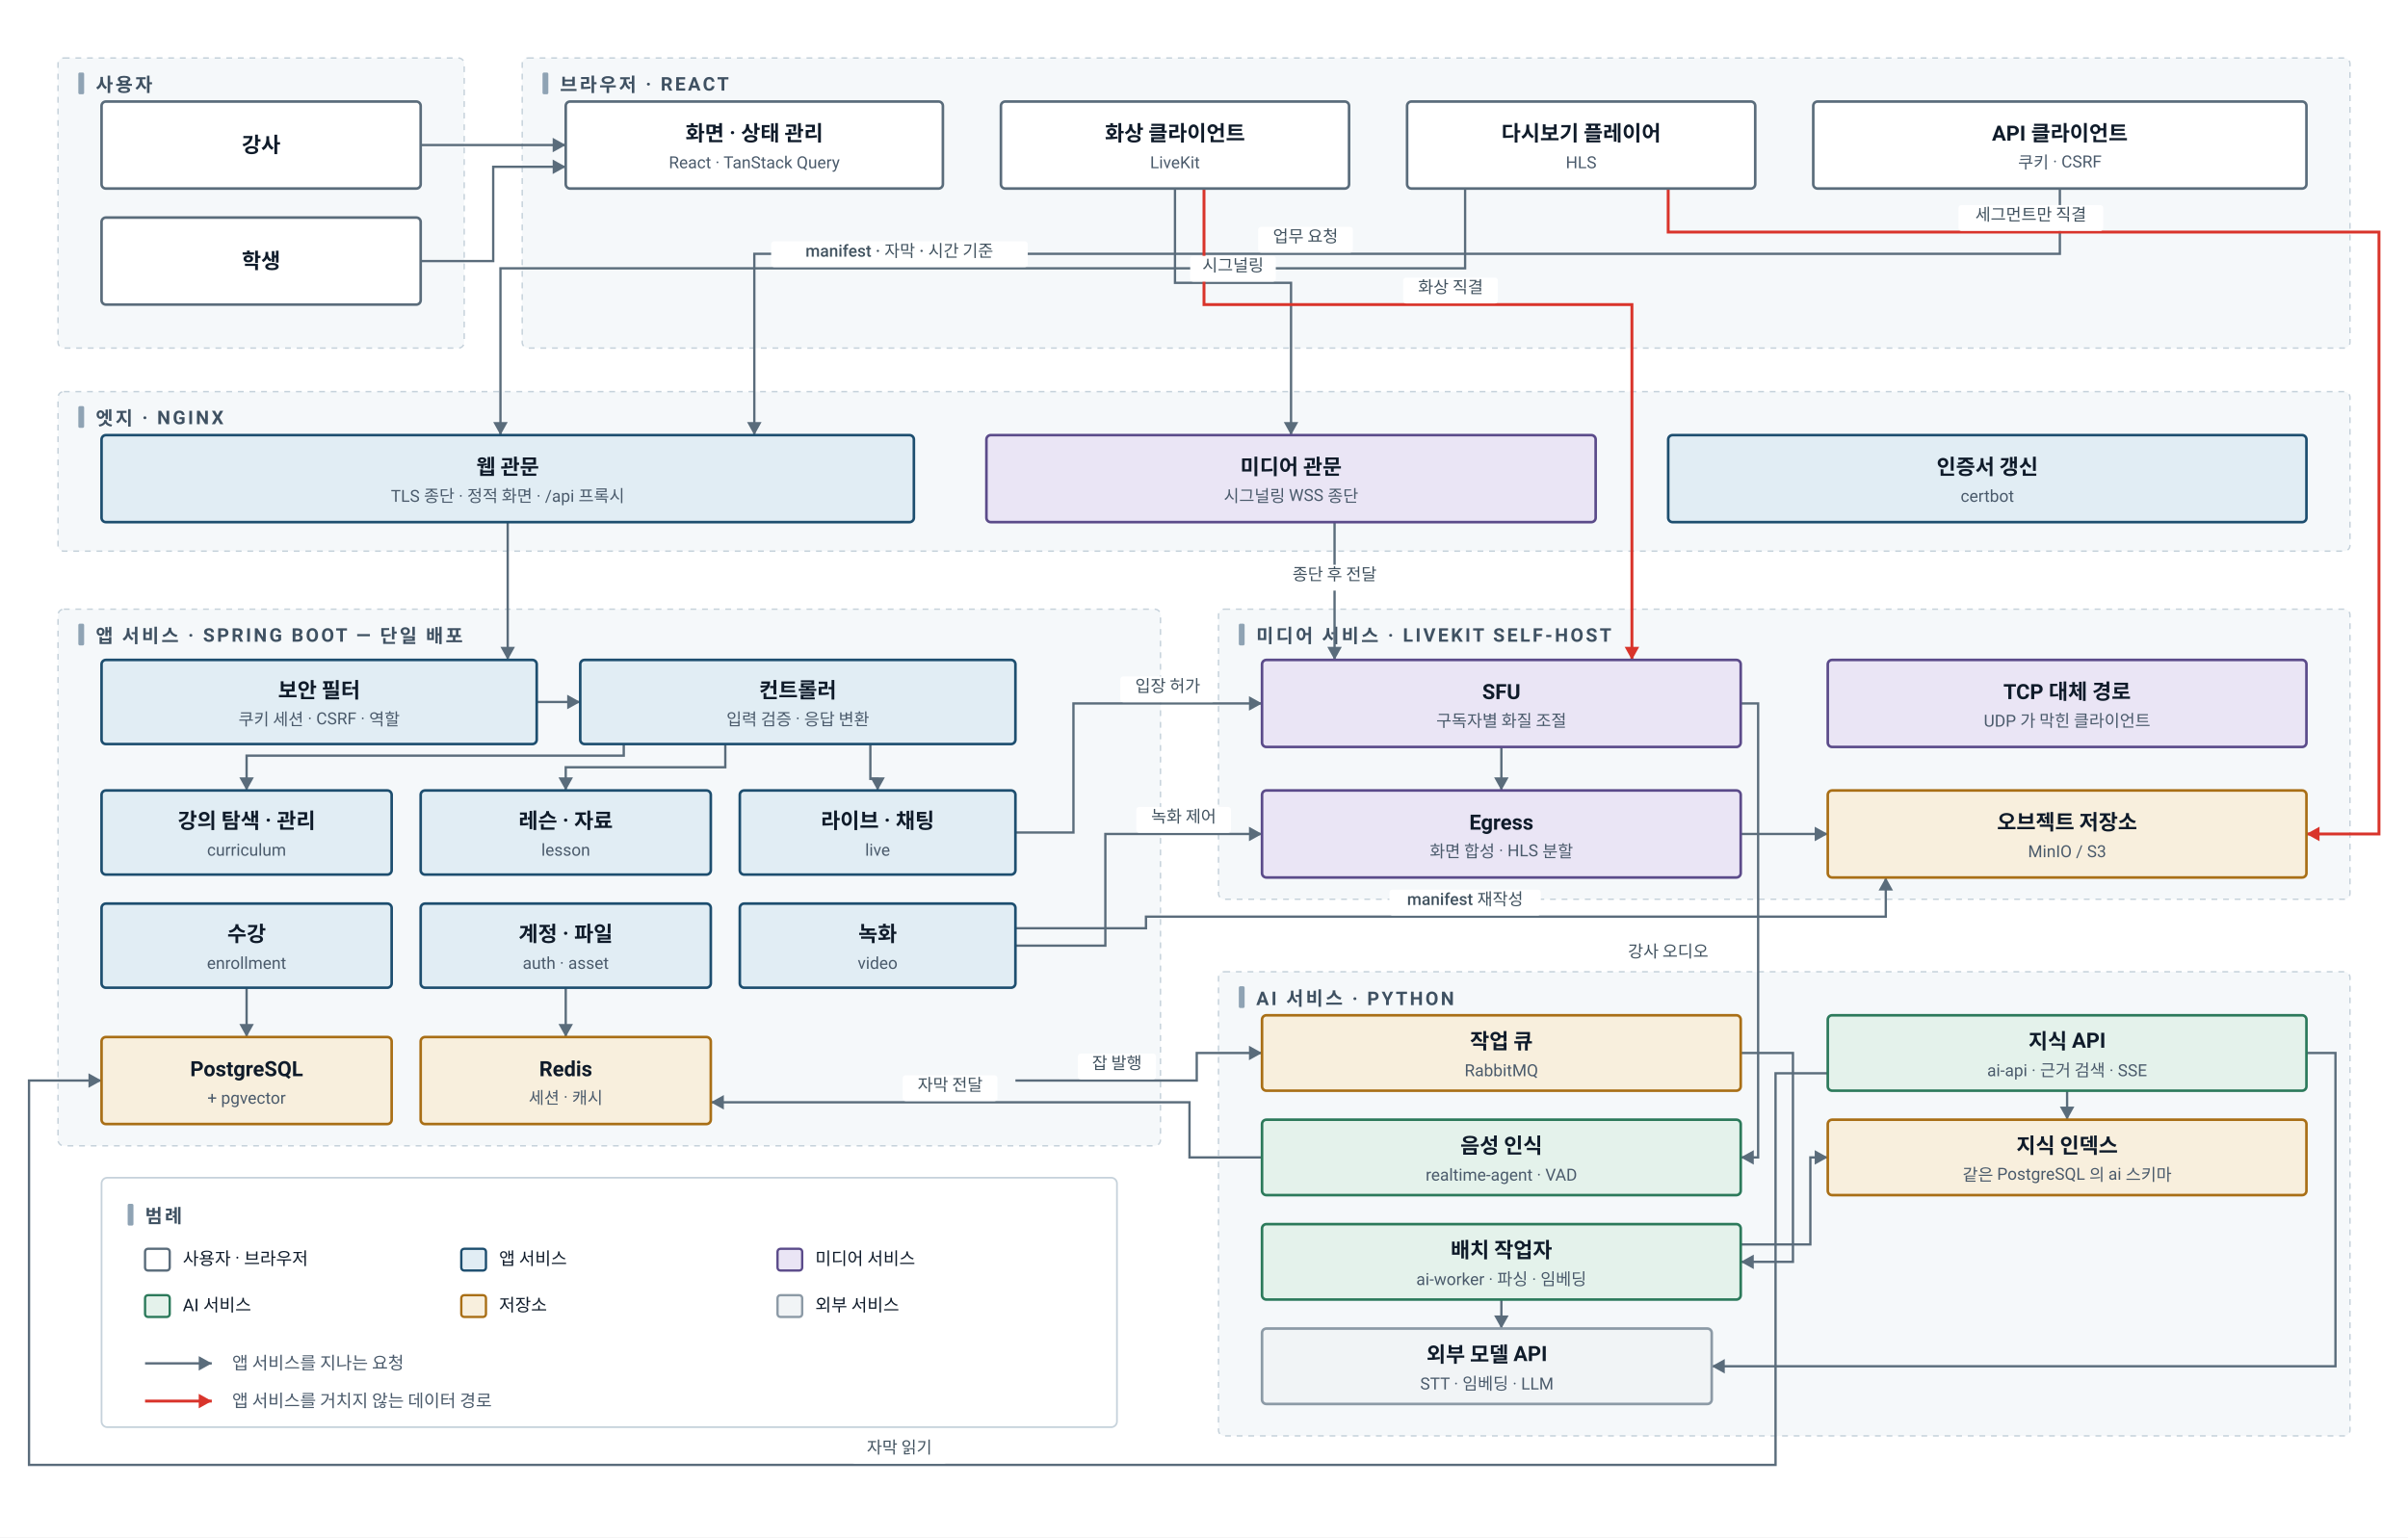
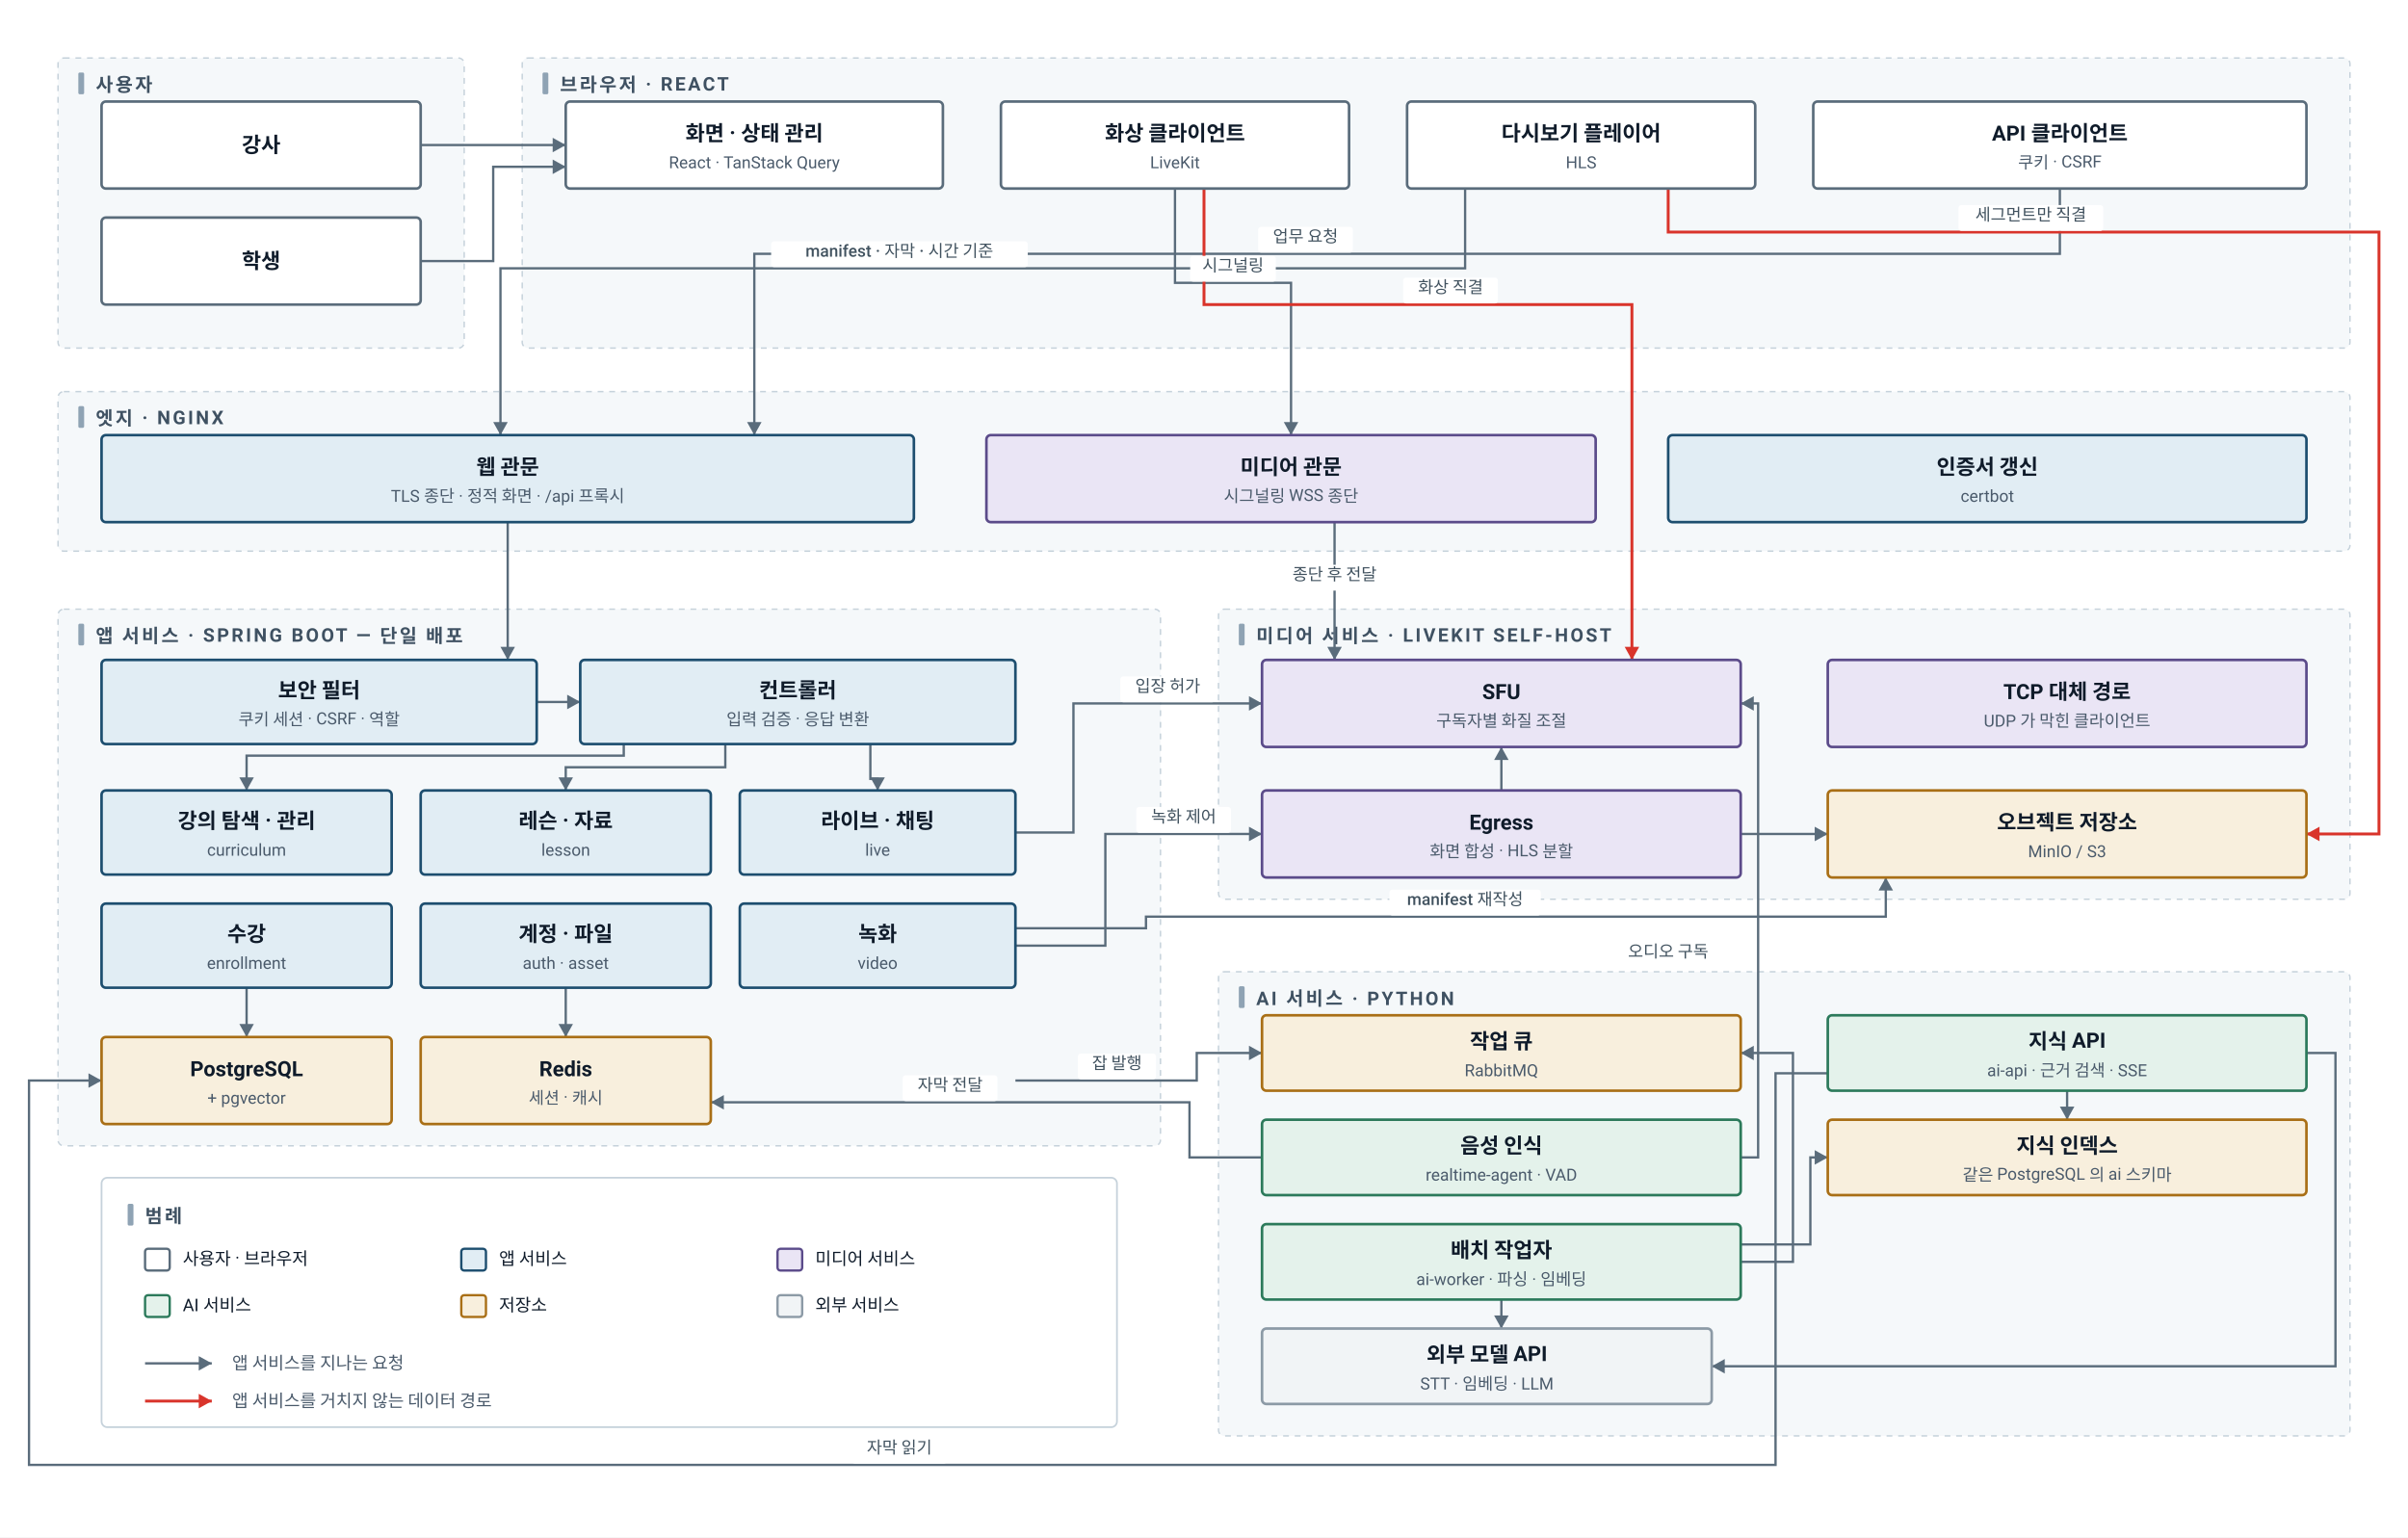
<svg xmlns="http://www.w3.org/2000/svg" viewBox="0 0 1660 1060" width="1660" height="1060" role="img">
  <style>text{font-family:system-ui,-apple-system,"Segoe UI",Roboto,"Malgun Gothic","Apple SD Gothic Neo","Noto Sans KR",sans-serif}</style>
  <rect width="100%" height="100%" fill="#FFFFFF" />
  <rect x="40" y="40" width="280" height="200" rx="4" fill="#F5F8FA" stroke="#C6D2DB" stroke-width="1" stroke-dasharray="4 4" />
  <rect x="54" y="50" width="4" height="15" rx="1" fill="#8FA3B4" />
  <text x="66" y="63" font-size="13" font-weight="700" fill="#3F5162" letter-spacing="1.6">사용자</text>
  <rect x="360" y="40" width="1260" height="200" rx="4" fill="#F5F8FA" stroke="#C6D2DB" stroke-width="1" stroke-dasharray="4 4" />
  <rect x="374" y="50" width="4" height="15" rx="1" fill="#8FA3B4" />
  <text x="386" y="63" font-size="13" font-weight="700" fill="#3F5162" letter-spacing="1.6">브라우저 · REACT</text>
  <rect x="40" y="270" width="1580" height="110" rx="4" fill="#F5F8FA" stroke="#C6D2DB" stroke-width="1" stroke-dasharray="4 4" />
  <rect x="54" y="280" width="4" height="15" rx="1" fill="#8FA3B4" />
  <text x="66" y="293" font-size="13" font-weight="700" fill="#3F5162" letter-spacing="1.6">엣지 · NGINX</text>
  <rect x="40" y="420" width="760" height="370" rx="4" fill="#F5F8FA" stroke="#C6D2DB" stroke-width="1" stroke-dasharray="4 4" />
  <rect x="54" y="430" width="4" height="15" rx="1" fill="#8FA3B4" />
  <text x="66" y="443" font-size="13" font-weight="700" fill="#3F5162" letter-spacing="1.6">앱 서비스 · SPRING BOOT — 단일 배포</text>
  <rect x="840" y="420" width="780" height="200" rx="4" fill="#F5F8FA" stroke="#C6D2DB" stroke-width="1" stroke-dasharray="4 4" />
  <rect x="854" y="430" width="4" height="15" rx="1" fill="#8FA3B4" />
  <text x="866" y="443" font-size="13" font-weight="700" fill="#3F5162" letter-spacing="1.6">미디어 서비스 · LIVEKIT SELF-HOST</text>
  <rect x="840" y="670" width="780" height="320" rx="4" fill="#F5F8FA" stroke="#C6D2DB" stroke-width="1" stroke-dasharray="4 4" />
  <rect x="854" y="680" width="4" height="15" rx="1" fill="#8FA3B4" />
  <text x="866" y="693" font-size="13" font-weight="700" fill="#3F5162" letter-spacing="1.6">AI 서비스 · PYTHON</text>
  <path d="M290,100 H390" fill="none" stroke="#5A6C7B" stroke-width="1.6" />
  <path d="M390,100 l-9,-5 l0,10 z" fill="#5A6C7B" />
  <path d="M290,180 H340 V115 H390" fill="none" stroke="#5A6C7B" stroke-width="1.6" />
  <path d="M390,115 l-9,-5 l0,10 z" fill="#5A6C7B" />
  <path d="M1420,130 V175 H520 V300" fill="none" stroke="#5A6C7B" stroke-width="1.6" />
  <path d="M520,300 l-5,-9 l10,0 z" fill="#5A6C7B" />
  <path d="M810,130 V195 H890 V300" fill="none" stroke="#5A6C7B" stroke-width="1.6" />
  <path d="M890,300 l-5,-9 l10,0 z" fill="#5A6C7B" />
  <path d="M1010,130 V185 H345 V300" fill="none" stroke="#5A6C7B" stroke-width="1.6" />
  <path d="M345,300 l-5,-9 l10,0 z" fill="#5A6C7B" />
  <path d="M1150,130 V160 H1640 V575 H1590" fill="none" stroke="#D9342B" stroke-width="2" />
  <path d="M1590,575 l9,-5 l0,10 z" fill="#D9342B" />
  <path d="M830,130 V210 H1125 V455" fill="none" stroke="#D9342B" stroke-width="2" />
  <path d="M1125,455 l-5,-9 l10,0 z" fill="#D9342B" />
  <path d="M350,360 V455" fill="none" stroke="#5A6C7B" stroke-width="1.6" />
  <path d="M350,455 l-5,-9 l10,0 z" fill="#5A6C7B" />
  <path d="M920,360 V455" fill="none" stroke="#5A6C7B" stroke-width="1.6" />
  <path d="M920,455 l-5,-9 l10,0 z" fill="#5A6C7B" />
  <path d="M370,484 H400" fill="none" stroke="#5A6C7B" stroke-width="1.6" />
  <path d="M400,484 l-9,-5 l0,10 z" fill="#5A6C7B" />
  <path d="M430,513 V521 H170 V545" fill="none" stroke="#5A6C7B" stroke-width="1.6" />
  <path d="M170,545 l-5,-9 l10,0 z" fill="#5A6C7B" />
  <path d="M500,513 V529 H390 V545" fill="none" stroke="#5A6C7B" stroke-width="1.6" />
  <path d="M390,545 l-5,-9 l10,0 z" fill="#5A6C7B" />
  <path d="M600,513 V537 H605 V545" fill="none" stroke="#5A6C7B" stroke-width="1.6" />
  <path d="M605,545 l-5,-9 l10,0 z" fill="#5A6C7B" />
  <path d="M170,681 V715" fill="none" stroke="#5A6C7B" stroke-width="1.6" />
  <path d="M170,715 l-5,-9 l10,0 z" fill="#5A6C7B" />
  <path d="M390,681 V715" fill="none" stroke="#5A6C7B" stroke-width="1.6" />
  <path d="M390,715 l-5,-9 l10,0 z" fill="#5A6C7B" />
  <path d="M700,574 H740 V485 H870" fill="none" stroke="#5A6C7B" stroke-width="1.6" />
  <path d="M870,485 l-9,-5 l0,10 z" fill="#5A6C7B" />
  <path d="M700,652 H762 V575 H870" fill="none" stroke="#5A6C7B" stroke-width="1.6" />
  <path d="M870,575 l-9,-5 l0,10 z" fill="#5A6C7B" />
-   <path d="M1035,515 V545" fill="none" stroke="#5A6C7B" stroke-width="1.6" />
-   <path d="M1035,545 l-5,-9 l10,0 z" fill="#5A6C7B" />
+   <path d="M1035,545 V515" fill="none" stroke="#5A6C7B" stroke-width="1.6" />
+   <path d="M1035,515 l-5,9 l10,0 z" fill="#5A6C7B" />
  <path d="M1200,575 H1260" fill="none" stroke="#5A6C7B" stroke-width="1.6" />
  <path d="M1260,575 l-9,-5 l0,10 z" fill="#5A6C7B" />
-   <path d="M1200,485 H1212 V798 H1200" fill="none" stroke="#5A6C7B" stroke-width="1.6" />
-   <path d="M1200,798 l9,-5 l0,10 z" fill="#5A6C7B" />
+   <path d="M1200,798 H1212 V485 H1200" fill="none" stroke="#5A6C7B" stroke-width="1.6" />
+   <path d="M1200,485 l9,-5 l0,10 z" fill="#5A6C7B" />
  <path d="M700,745 H825 V726 H870" fill="none" stroke="#5A6C7B" stroke-width="1.6" />
  <path d="M870,726 l-9,-5 l0,10 z" fill="#5A6C7B" />
-   <path d="M1200,726 H1236 V870 H1200" fill="none" stroke="#5A6C7B" stroke-width="1.6" />
-   <path d="M1200,870 l9,-5 l0,10 z" fill="#5A6C7B" />
+   <path d="M1200,870 H1236 V726 H1200" fill="none" stroke="#5A6C7B" stroke-width="1.6" />
+   <path d="M1200,726 l9,-5 l0,10 z" fill="#5A6C7B" />
  <path d="M1035,896 V916" fill="none" stroke="#5A6C7B" stroke-width="1.6" />
  <path d="M1035,916 l-5,-9 l10,0 z" fill="#5A6C7B" />
  <path d="M1590,726 H1610 V942 H1180" fill="none" stroke="#5A6C7B" stroke-width="1.6" />
  <path d="M1180,942 l9,-5 l0,10 z" fill="#5A6C7B" />
  <path d="M1425,752 V772" fill="none" stroke="#5A6C7B" stroke-width="1.6" />
  <path d="M1425,772 l-5,-9 l10,0 z" fill="#5A6C7B" />
  <path d="M1200,858 H1248 V798 H1260" fill="none" stroke="#5A6C7B" stroke-width="1.6" />
  <path d="M1260,798 l-9,-5 l0,10 z" fill="#5A6C7B" />
  <path d="M700,640 H790 V632 H1300 V605" fill="none" stroke="#5A6C7B" stroke-width="1.6" />
  <path d="M1300,605 l-5,9 l10,0 z" fill="#5A6C7B" />
  <path d="M870,798 H820 V760 H490" fill="none" stroke="#5A6C7B" stroke-width="1.6" />
  <path d="M490,760 l9,-5 l0,10 z" fill="#5A6C7B" />
  <path d="M1260,740 H1224 V1010 H20 V745 H70" fill="none" stroke="#5A6C7B" stroke-width="1.6" />
  <path d="M70,745 l-9,-5 l0,10 z" fill="#5A6C7B" />
  <rect x="867.3" y="156.4" width="65.3" height="17.8" fill="#FFFFFF" rx="2" />
  <text x="900" y="167" text-anchor="middle" font-size="11.5" fill="#41525F" font-weight="500">업무 요청</text>
  <rect x="820.5" y="176.4" width="59.0" height="17.8" fill="#FFFFFF" rx="2" />
  <text x="850" y="187" text-anchor="middle" font-size="11.5" fill="#41525F" font-weight="500">시그널링</text>
  <rect x="531.6" y="166.4" width="176.9" height="17.8" fill="#FFFFFF" rx="2" />
  <text x="620" y="177" text-anchor="middle" font-size="11.5" fill="#41525F" font-weight="500">manifest · 자막 · 시간 기준</text>
  <rect x="1350.1" y="141.4" width="99.8" height="17.8" fill="#FFFFFF" rx="2" />
  <text x="1400" y="152" text-anchor="middle" font-size="11.5" fill="#41525F" font-weight="500">세그먼트만 직결</text>
  <rect x="967.3" y="191.4" width="65.3" height="17.8" fill="#FFFFFF" rx="2" />
  <text x="1000" y="202" text-anchor="middle" font-size="11.5" fill="#41525F" font-weight="500">화상 직결</text>
  <rect x="878.4" y="389.4" width="83.2" height="17.8" fill="#FFFFFF" rx="2" />
  <text x="920" y="400" text-anchor="middle" font-size="11.5" fill="#41525F" font-weight="500">종단 후 전달</text>
  <rect x="772.3" y="466.4" width="65.3" height="17.8" fill="#FFFFFF" rx="2" />
  <text x="805" y="477" text-anchor="middle" font-size="11.5" fill="#41525F" font-weight="500">입장 허가</text>
  <rect x="783.3" y="556.4" width="65.3" height="17.8" fill="#FFFFFF" rx="2" />
  <text x="816" y="567" text-anchor="middle" font-size="11.5" fill="#41525F" font-weight="500">녹화 제어</text>
  <rect x="1111.6" y="649.4" width="76.8" height="17.8" fill="#FFFFFF" rx="2" />
-   <text x="1150" y="660" text-anchor="middle" font-size="11.5" fill="#41525F" font-weight="500">강사 오디오</text>
+   <text x="1150" y="660" text-anchor="middle" font-size="11.5" fill="#41525F" font-weight="500">오디오 구독</text>
  <rect x="743.1" y="726.4" width="53.8" height="17.8" fill="#FFFFFF" rx="2" />
  <text x="770" y="737" text-anchor="middle" font-size="11.5" fill="#41525F" font-weight="500">잡 발행</text>
  <rect x="957.8" y="613.4" width="104.4" height="17.8" fill="#FFFFFF" rx="2" />
  <text x="1010" y="624" text-anchor="middle" font-size="11.5" fill="#41525F" font-weight="500">manifest 재작성</text>
  <rect x="622.3" y="741.4" width="65.3" height="17.8" fill="#FFFFFF" rx="2" />
  <text x="655" y="752" text-anchor="middle" font-size="11.5" fill="#41525F" font-weight="500">자막 전달</text>
  <rect x="587.3" y="991.4" width="65.3" height="17.8" fill="#FFFFFF" rx="2" />
  <text x="620" y="1002" text-anchor="middle" font-size="11.5" fill="#41525F" font-weight="500">자막 읽기</text>
  <rect x="70" y="70" width="220" height="60" rx="3" fill="#FFFFFF" stroke="#5A6C7B" stroke-width="1.8" />
  <text x="180.0" y="105.0" text-anchor="middle" font-size="14.5" font-weight="650" fill="#0F1B2A">강사</text>
  <rect x="70" y="150" width="220" height="60" rx="3" fill="#FFFFFF" stroke="#5A6C7B" stroke-width="1.8" />
  <text x="180.0" y="185.0" text-anchor="middle" font-size="14.5" font-weight="650" fill="#0F1B2A">학생</text>
  <rect x="390" y="70" width="260" height="60" rx="3" fill="#FFFFFF" stroke="#5A6C7B" stroke-width="1.8" />
  <text x="520.0" y="97.0" text-anchor="middle" font-size="14.5" font-weight="650" fill="#0F1B2A">화면 · 상태 관리</text>
  <text x="520.0" y="116.0" text-anchor="middle" font-size="11.5" fill="#4A5A6B">React · TanStack Query</text>
  <rect x="690" y="70" width="240" height="60" rx="3" fill="#FFFFFF" stroke="#5A6C7B" stroke-width="1.8" />
  <text x="810.0" y="97.0" text-anchor="middle" font-size="14.5" font-weight="650" fill="#0F1B2A">화상 클라이언트</text>
  <text x="810.0" y="116.0" text-anchor="middle" font-size="11.5" fill="#4A5A6B">LiveKit</text>
  <rect x="970" y="70" width="240" height="60" rx="3" fill="#FFFFFF" stroke="#5A6C7B" stroke-width="1.8" />
  <text x="1090.0" y="97.0" text-anchor="middle" font-size="14.5" font-weight="650" fill="#0F1B2A">다시보기 플레이어</text>
  <text x="1090.0" y="116.0" text-anchor="middle" font-size="11.5" fill="#4A5A6B">HLS</text>
  <rect x="1250" y="70" width="340" height="60" rx="3" fill="#FFFFFF" stroke="#5A6C7B" stroke-width="1.8" />
  <text x="1420.0" y="97.0" text-anchor="middle" font-size="14.5" font-weight="650" fill="#0F1B2A">API 클라이언트</text>
  <text x="1420.0" y="116.0" text-anchor="middle" font-size="11.5" fill="#4A5A6B">쿠키 · CSRF</text>
  <rect x="70" y="300" width="560" height="60" rx="3" fill="#E1EDF4" stroke="#1D4E6F" stroke-width="1.8" />
  <text x="350.0" y="327.0" text-anchor="middle" font-size="14.5" font-weight="650" fill="#0F1B2A">웹 관문</text>
  <text x="350.0" y="346.0" text-anchor="middle" font-size="11.5" fill="#4A5A6B">TLS 종단 · 정적 화면 · /api 프록시</text>
  <rect x="680" y="300" width="420" height="60" rx="3" fill="#EAE5F5" stroke="#5B4B8A" stroke-width="1.8" />
  <text x="890.0" y="327.0" text-anchor="middle" font-size="14.5" font-weight="650" fill="#0F1B2A">미디어 관문</text>
  <text x="890.0" y="346.0" text-anchor="middle" font-size="11.5" fill="#4A5A6B">시그널링 WSS 종단</text>
  <rect x="1150" y="300" width="440" height="60" rx="3" fill="#E1EDF4" stroke="#1D4E6F" stroke-width="1.8" />
  <text x="1370.0" y="327.0" text-anchor="middle" font-size="14.5" font-weight="650" fill="#0F1B2A">인증서 갱신</text>
  <text x="1370.0" y="346.0" text-anchor="middle" font-size="11.5" fill="#4A5A6B">certbot</text>
  <rect x="70" y="455" width="300" height="58" rx="3" fill="#E1EDF4" stroke="#1D4E6F" stroke-width="1.8" />
  <text x="220.0" y="481.0" text-anchor="middle" font-size="14.5" font-weight="650" fill="#0F1B2A">보안 필터</text>
  <text x="220.0" y="500.0" text-anchor="middle" font-size="11.5" fill="#4A5A6B">쿠키 세션 · CSRF · 역할</text>
  <rect x="400" y="455" width="300" height="58" rx="3" fill="#E1EDF4" stroke="#1D4E6F" stroke-width="1.8" />
  <text x="550.0" y="481.0" text-anchor="middle" font-size="14.5" font-weight="650" fill="#0F1B2A">컨트롤러</text>
  <text x="550.0" y="500.0" text-anchor="middle" font-size="11.5" fill="#4A5A6B">입력 검증 · 응답 변환</text>
  <rect x="70" y="545" width="200" height="58" rx="3" fill="#E1EDF4" stroke="#1D4E6F" stroke-width="1.8" />
  <text x="170.0" y="571.0" text-anchor="middle" font-size="14.5" font-weight="650" fill="#0F1B2A">강의 탐색 · 관리</text>
  <text x="170.0" y="590.0" text-anchor="middle" font-size="11.5" fill="#4A5A6B">curriculum</text>
  <rect x="290" y="545" width="200" height="58" rx="3" fill="#E1EDF4" stroke="#1D4E6F" stroke-width="1.8" />
  <text x="390.0" y="571.0" text-anchor="middle" font-size="14.5" font-weight="650" fill="#0F1B2A">레슨 · 자료</text>
  <text x="390.0" y="590.0" text-anchor="middle" font-size="11.5" fill="#4A5A6B">lesson</text>
  <rect x="510" y="545" width="190" height="58" rx="3" fill="#E1EDF4" stroke="#1D4E6F" stroke-width="1.8" />
  <text x="605.0" y="571.0" text-anchor="middle" font-size="14.5" font-weight="650" fill="#0F1B2A">라이브 · 채팅</text>
  <text x="605.0" y="590.0" text-anchor="middle" font-size="11.5" fill="#4A5A6B">live</text>
  <rect x="70" y="623" width="200" height="58" rx="3" fill="#E1EDF4" stroke="#1D4E6F" stroke-width="1.8" />
  <text x="170.0" y="649.0" text-anchor="middle" font-size="14.5" font-weight="650" fill="#0F1B2A">수강</text>
  <text x="170.0" y="668.0" text-anchor="middle" font-size="11.5" fill="#4A5A6B">enrollment</text>
  <rect x="290" y="623" width="200" height="58" rx="3" fill="#E1EDF4" stroke="#1D4E6F" stroke-width="1.8" />
  <text x="390.0" y="649.0" text-anchor="middle" font-size="14.5" font-weight="650" fill="#0F1B2A">계정 · 파일</text>
  <text x="390.0" y="668.0" text-anchor="middle" font-size="11.5" fill="#4A5A6B">auth · asset</text>
  <rect x="510" y="623" width="190" height="58" rx="3" fill="#E1EDF4" stroke="#1D4E6F" stroke-width="1.8" />
  <text x="605.0" y="649.0" text-anchor="middle" font-size="14.5" font-weight="650" fill="#0F1B2A">녹화</text>
  <text x="605.0" y="668.0" text-anchor="middle" font-size="11.5" fill="#4A5A6B">video</text>
  <rect x="70" y="715" width="200" height="60" rx="3" fill="#F8EFDD" stroke="#A96F16" stroke-width="1.8" />
  <text x="170.0" y="742.0" text-anchor="middle" font-size="14.5" font-weight="650" fill="#0F1B2A">PostgreSQL</text>
  <text x="170.0" y="761.0" text-anchor="middle" font-size="11.5" fill="#4A5A6B">+ pgvector</text>
  <rect x="290" y="715" width="200" height="60" rx="3" fill="#F8EFDD" stroke="#A96F16" stroke-width="1.8" />
  <text x="390.0" y="742.0" text-anchor="middle" font-size="14.5" font-weight="650" fill="#0F1B2A">Redis</text>
  <text x="390.0" y="761.0" text-anchor="middle" font-size="11.5" fill="#4A5A6B">세션 · 캐시</text>
  <rect x="870" y="455" width="330" height="60" rx="3" fill="#EAE5F5" stroke="#5B4B8A" stroke-width="1.8" />
  <text x="1035.0" y="482.0" text-anchor="middle" font-size="14.5" font-weight="650" fill="#0F1B2A">SFU</text>
  <text x="1035.0" y="501.0" text-anchor="middle" font-size="11.5" fill="#4A5A6B">구독자별 화질 조절</text>
  <rect x="1260" y="455" width="330" height="60" rx="3" fill="#EAE5F5" stroke="#5B4B8A" stroke-width="1.8" />
  <text x="1425.0" y="482.0" text-anchor="middle" font-size="14.5" font-weight="650" fill="#0F1B2A">TCP 대체 경로</text>
  <text x="1425.0" y="501.0" text-anchor="middle" font-size="11.5" fill="#4A5A6B">UDP 가 막힌 클라이언트</text>
  <rect x="870" y="545" width="330" height="60" rx="3" fill="#EAE5F5" stroke="#5B4B8A" stroke-width="1.8" />
  <text x="1035.0" y="572.0" text-anchor="middle" font-size="14.5" font-weight="650" fill="#0F1B2A">Egress</text>
  <text x="1035.0" y="591.0" text-anchor="middle" font-size="11.5" fill="#4A5A6B">화면 합성 · HLS 분할</text>
  <rect x="1260" y="545" width="330" height="60" rx="3" fill="#F8EFDD" stroke="#A96F16" stroke-width="1.8" />
  <text x="1425.0" y="572.0" text-anchor="middle" font-size="14.5" font-weight="650" fill="#0F1B2A">오브젝트 저장소</text>
  <text x="1425.0" y="591.0" text-anchor="middle" font-size="11.5" fill="#4A5A6B">MinIO / S3</text>
  <rect x="870" y="700" width="330" height="52" rx="3" fill="#F8EFDD" stroke="#A96F16" stroke-width="1.8" />
  <text x="1035.0" y="723.0" text-anchor="middle" font-size="14.5" font-weight="650" fill="#0F1B2A">작업 큐</text>
  <text x="1035.0" y="742.0" text-anchor="middle" font-size="11.5" fill="#4A5A6B">RabbitMQ</text>
  <rect x="1260" y="700" width="330" height="52" rx="3" fill="#E4F2EB" stroke="#2C7A5B" stroke-width="1.8" />
  <text x="1425.0" y="723.0" text-anchor="middle" font-size="14.5" font-weight="650" fill="#0F1B2A">지식 API</text>
  <text x="1425.0" y="742.0" text-anchor="middle" font-size="11.5" fill="#4A5A6B">ai-api · 근거 검색 · SSE</text>
  <rect x="870" y="772" width="330" height="52" rx="3" fill="#E4F2EB" stroke="#2C7A5B" stroke-width="1.8" />
  <text x="1035.0" y="795.0" text-anchor="middle" font-size="14.5" font-weight="650" fill="#0F1B2A">음성 인식</text>
  <text x="1035.0" y="814.0" text-anchor="middle" font-size="11.5" fill="#4A5A6B">realtime-agent · VAD</text>
  <rect x="1260" y="772" width="330" height="52" rx="3" fill="#F8EFDD" stroke="#A96F16" stroke-width="1.8" />
  <text x="1425.0" y="795.0" text-anchor="middle" font-size="14.5" font-weight="650" fill="#0F1B2A">지식 인덱스</text>
  <text x="1425.0" y="814.0" text-anchor="middle" font-size="11.5" fill="#4A5A6B">같은 PostgreSQL 의 ai 스키마</text>
  <rect x="870" y="844" width="330" height="52" rx="3" fill="#E4F2EB" stroke="#2C7A5B" stroke-width="1.8" />
  <text x="1035.0" y="867.0" text-anchor="middle" font-size="14.5" font-weight="650" fill="#0F1B2A">배치 작업자</text>
  <text x="1035.0" y="886.0" text-anchor="middle" font-size="11.5" fill="#4A5A6B">ai-worker · 파싱 · 임베딩</text>
  <rect x="870" y="916" width="310" height="52" rx="3" fill="#F1F4F6" stroke="#8C9AA6" stroke-width="1.8" />
  <text x="1025.0" y="939.0" text-anchor="middle" font-size="14.5" font-weight="650" fill="#0F1B2A">외부 모델 API</text>
  <text x="1025.0" y="958.0" text-anchor="middle" font-size="11.5" fill="#4A5A6B">STT · 임베딩 · LLM</text>
  <rect x="70" y="812" width="700" height="172" rx="4" fill="#FFFFFF" stroke="#C6D2DB" stroke-width="1.2" />
  <rect x="88" y="830" width="4" height="15" rx="1" fill="#8FA3B4" />
  <text x="100" y="843" font-size="13" font-weight="700" fill="#3F5162" letter-spacing="1.6">범례</text>
  <rect x="100" y="861" width="17" height="15" rx="2" fill="#FFFFFF" stroke="#5A6C7B" stroke-width="1.6" />
  <text x="126" y="872" font-size="12" fill="#0F1B2A">사용자 · 브라우저</text>
  <rect x="318" y="861" width="17" height="15" rx="2" fill="#E1EDF4" stroke="#1D4E6F" stroke-width="1.6" />
  <text x="344" y="872" font-size="12" fill="#0F1B2A">앱 서비스</text>
  <rect x="536" y="861" width="17" height="15" rx="2" fill="#EAE5F5" stroke="#5B4B8A" stroke-width="1.6" />
  <text x="562" y="872" font-size="12" fill="#0F1B2A">미디어 서비스</text>
  <rect x="100" y="893" width="17" height="15" rx="2" fill="#E4F2EB" stroke="#2C7A5B" stroke-width="1.6" />
  <text x="126" y="904" font-size="12" fill="#0F1B2A">AI 서비스</text>
  <rect x="318" y="893" width="17" height="15" rx="2" fill="#F8EFDD" stroke="#A96F16" stroke-width="1.6" />
  <text x="344" y="904" font-size="12" fill="#0F1B2A">저장소</text>
  <rect x="536" y="893" width="17" height="15" rx="2" fill="#F1F4F6" stroke="#8C9AA6" stroke-width="1.6" />
  <text x="562" y="904" font-size="12" fill="#0F1B2A">외부 서비스</text>
  <path d="M100,940 H146" stroke="#5A6C7B" stroke-width="1.6" fill="none" />
  <path d="M146,940 l-9,-5 l0,10 z" fill="#5A6C7B" />
  <text x="160" y="944" font-size="12" fill="#4A5A6B">앱 서비스를 지나는 요청</text>
  <path d="M100,966 H146" stroke="#D9342B" stroke-width="2" fill="none" />
  <path d="M146,966 l-9,-5 l0,10 z" fill="#D9342B" />
  <text x="160" y="970" font-size="12" fill="#4A5A6B">앱 서비스를 거치지 않는 데이터 경로</text>
</svg>
